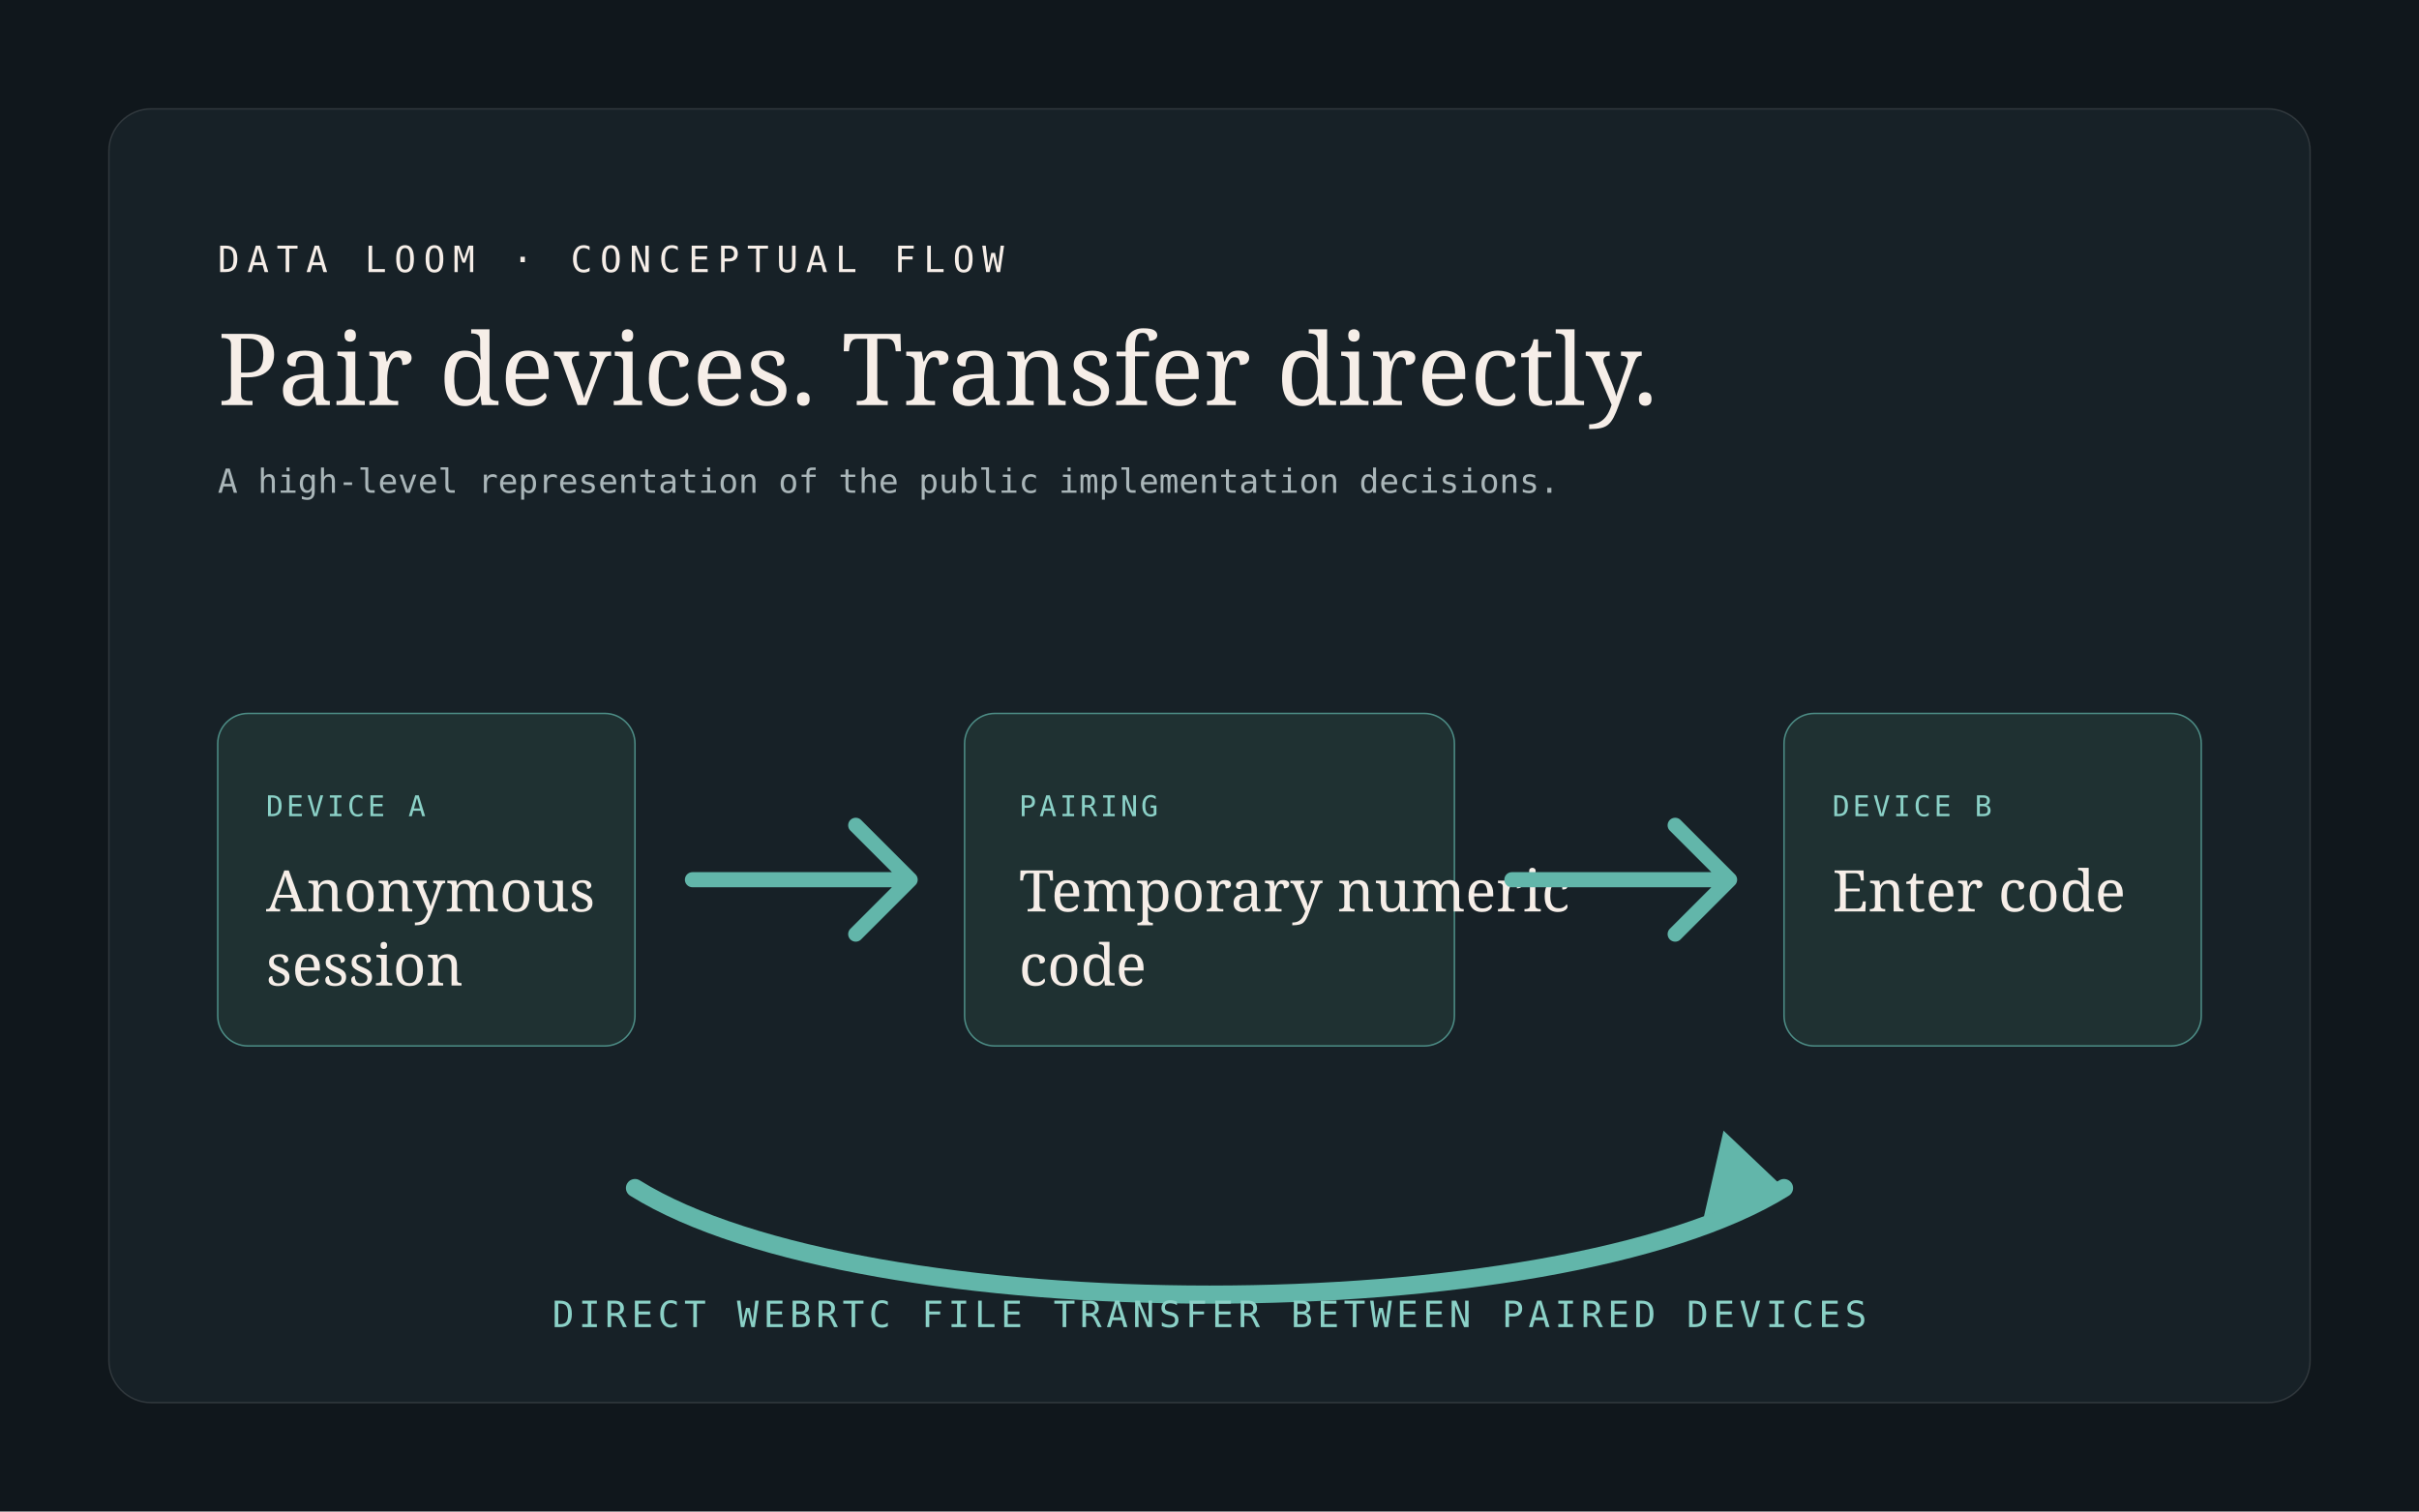
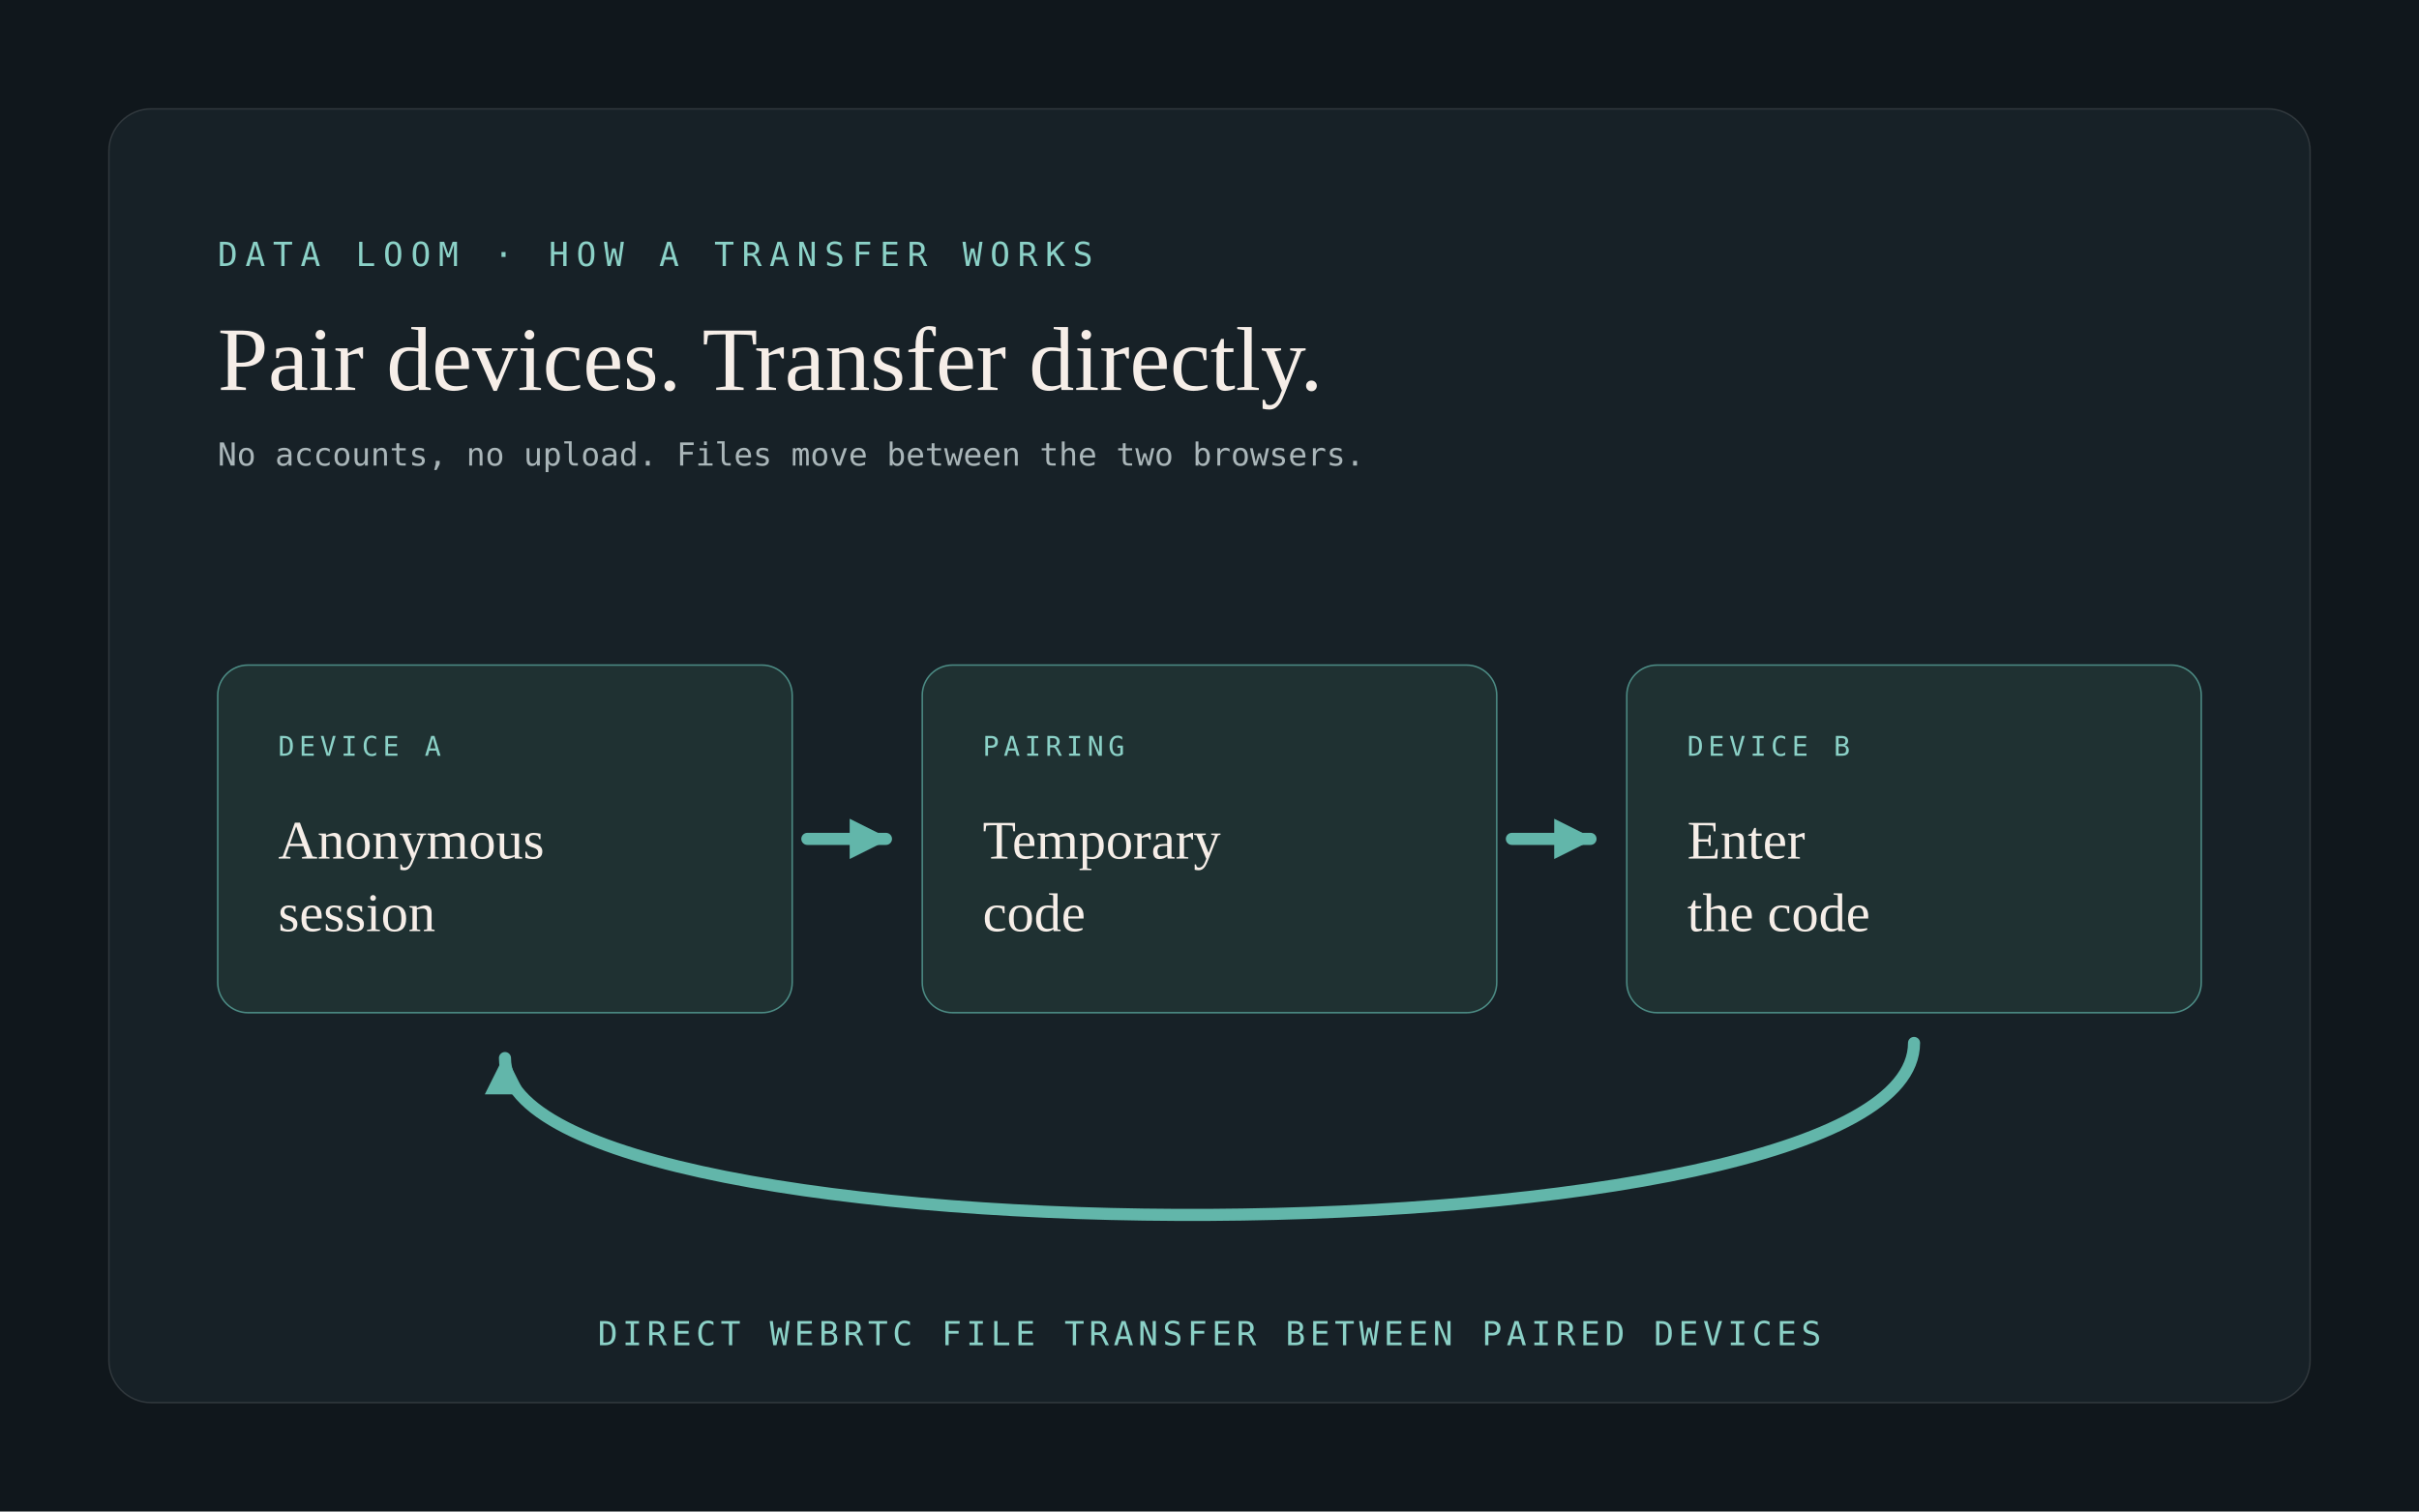
<svg xmlns="http://www.w3.org/2000/svg" width="1600" height="1000" viewBox="0 0 1600 1000" role="img" aria-labelledby="title desc">
+   <defs>
+     <marker id="arrow" viewBox="0 0 12 12" refX="10" refY="6" markerWidth="4" markerHeight="4" orient="auto-start-reverse">
+       <path d="M1 1 11 6 1 11Z" fill="#62b6aa" />
+     </marker>
+   </defs>
  <rect width="1600" height="1000" fill="#10171c" />
  <rect x="72" y="72" width="1456" height="856" rx="28" fill="#172127" stroke="#ffffff" stroke-opacity=".12" />
-   <text x="144" y="180" fill="#f6eee8" font-family="ui-monospace, SFMono-Regular, Menlo, monospace" font-size="24" letter-spacing="5">DATA LOOM · CONCEPTUAL FLOW</text>
-   <text x="144" y="268" fill="#f6eee8" font-family="Georgia, serif" font-size="66">Pair devices. Transfer directly.</text>
-   <text x="144" y="326" fill="#aab6b9" font-family="ui-monospace, SFMono-Regular, Menlo, monospace" font-size="22">A high-level representation of the public implementation decisions.</text>
-   <rect x="144" y="472" width="276" height="220" rx="20" fill="#1f3132" stroke="#62b6aa" stroke-opacity=".7" />
-   <text x="176" y="540" fill="#8bd1c7" font-family="ui-monospace, SFMono-Regular, Menlo, monospace" font-size="19" letter-spacing="2">DEVICE A</text>
-   <text x="176" y="603" fill="#f6eee8" font-family="Georgia, serif" font-size="38">Anonymous</text>
-   <text x="176" y="652" fill="#f6eee8" font-family="Georgia, serif" font-size="38">session</text>
-   <path d="M458 582h144m-36-36 36 36-36 36" fill="none" stroke="#62b6aa" stroke-width="10" stroke-linecap="round" stroke-linejoin="round" />
-   <rect x="638" y="472" width="324" height="220" rx="20" fill="#1f3132" stroke="#62b6aa" stroke-opacity=".7" />
-   <text x="674" y="540" fill="#8bd1c7" font-family="ui-monospace, SFMono-Regular, Menlo, monospace" font-size="19" letter-spacing="2">PAIRING</text>
-   <text x="674" y="603" fill="#f6eee8" font-family="Georgia, serif" font-size="38">Temporary numeric</text>
-   <text x="674" y="652" fill="#f6eee8" font-family="Georgia, serif" font-size="38">code</text>
-   <path d="M1000 582h144m-36-36 36 36-36 36" fill="none" stroke="#62b6aa" stroke-width="10" stroke-linecap="round" stroke-linejoin="round" />
-   <rect x="1180" y="472" width="276" height="220" rx="20" fill="#1f3132" stroke="#62b6aa" stroke-opacity=".7" />
-   <text x="1212" y="540" fill="#8bd1c7" font-family="ui-monospace, SFMono-Regular, Menlo, monospace" font-size="19" letter-spacing="2">DEVICE B</text>
-   <text x="1212" y="603" fill="#f6eee8" font-family="Georgia, serif" font-size="38">Enter code</text>
-   <path d="M420 786c151 94 609 94 760 0" fill="none" stroke="#62b6aa" stroke-width="12" stroke-linecap="round" />
-   <path d="M1140 748l40 38-53 19" fill="#62b6aa" />
-   <text x="800" y="878" fill="#8bd1c7" font-family="ui-monospace, SFMono-Regular, Menlo, monospace" font-size="24" letter-spacing="3" text-anchor="middle">DIRECT WEBRTC FILE TRANSFER BETWEEN PAIRED DEVICES</text>
+   <g font-family="ui-monospace, SFMono-Regular, Menlo, monospace">
+     <text x="144" y="176" fill="#8bd1c7" font-size="22" letter-spacing="5">DATA LOOM · HOW A TRANSFER WORKS</text>
+     <text x="144" y="258" fill="#f6eee8" font-family="Georgia, 'Times New Roman', serif" font-size="60">Pair devices. Transfer directly.</text>
+     <text x="144" y="308" fill="#aab6b9" font-size="21">No accounts, no upload. Files move between the two browsers.</text>
+     <g fill="#1f3132" stroke="#62b6aa" stroke-opacity=".7">
+       <rect x="144" y="440" width="380" height="230" rx="20" />
+       <rect x="610" y="440" width="380" height="230" rx="20" />
+       <rect x="1076" y="440" width="380" height="230" rx="20" />
+     </g>
+     <g fill="#8bd1c7" font-size="18" letter-spacing="3">
+       <text x="184" y="500">DEVICE A</text>
+       <text x="650" y="500">PAIRING</text>
+       <text x="1116" y="500">DEVICE B</text>
+     </g>
+     <g fill="#f6eee8" font-family="Georgia, 'Times New Roman', serif" font-size="36">
+       <text x="184" y="568">Anonymous</text>
+       <text x="184" y="616">session</text>
+       <text x="650" y="568">Temporary</text>
+       <text x="650" y="616">code</text>
+       <text x="1116" y="568">Enter</text>
+       <text x="1116" y="616">the code</text>
+     </g>
+     <g fill="none" stroke="#62b6aa" stroke-width="8" stroke-linecap="round" marker-end="url(#arrow)">
+       <path d="M534 555H586" />
+       <path d="M1000 555H1052" />
+       <path d="M1266 690C1266 840 334 840 334 700" />
+     </g>
+     <text x="800" y="890" fill="#8bd1c7" font-size="22" letter-spacing="3" text-anchor="middle">DIRECT WEBRTC FILE TRANSFER BETWEEN PAIRED DEVICES</text>
+   </g>
</svg>
